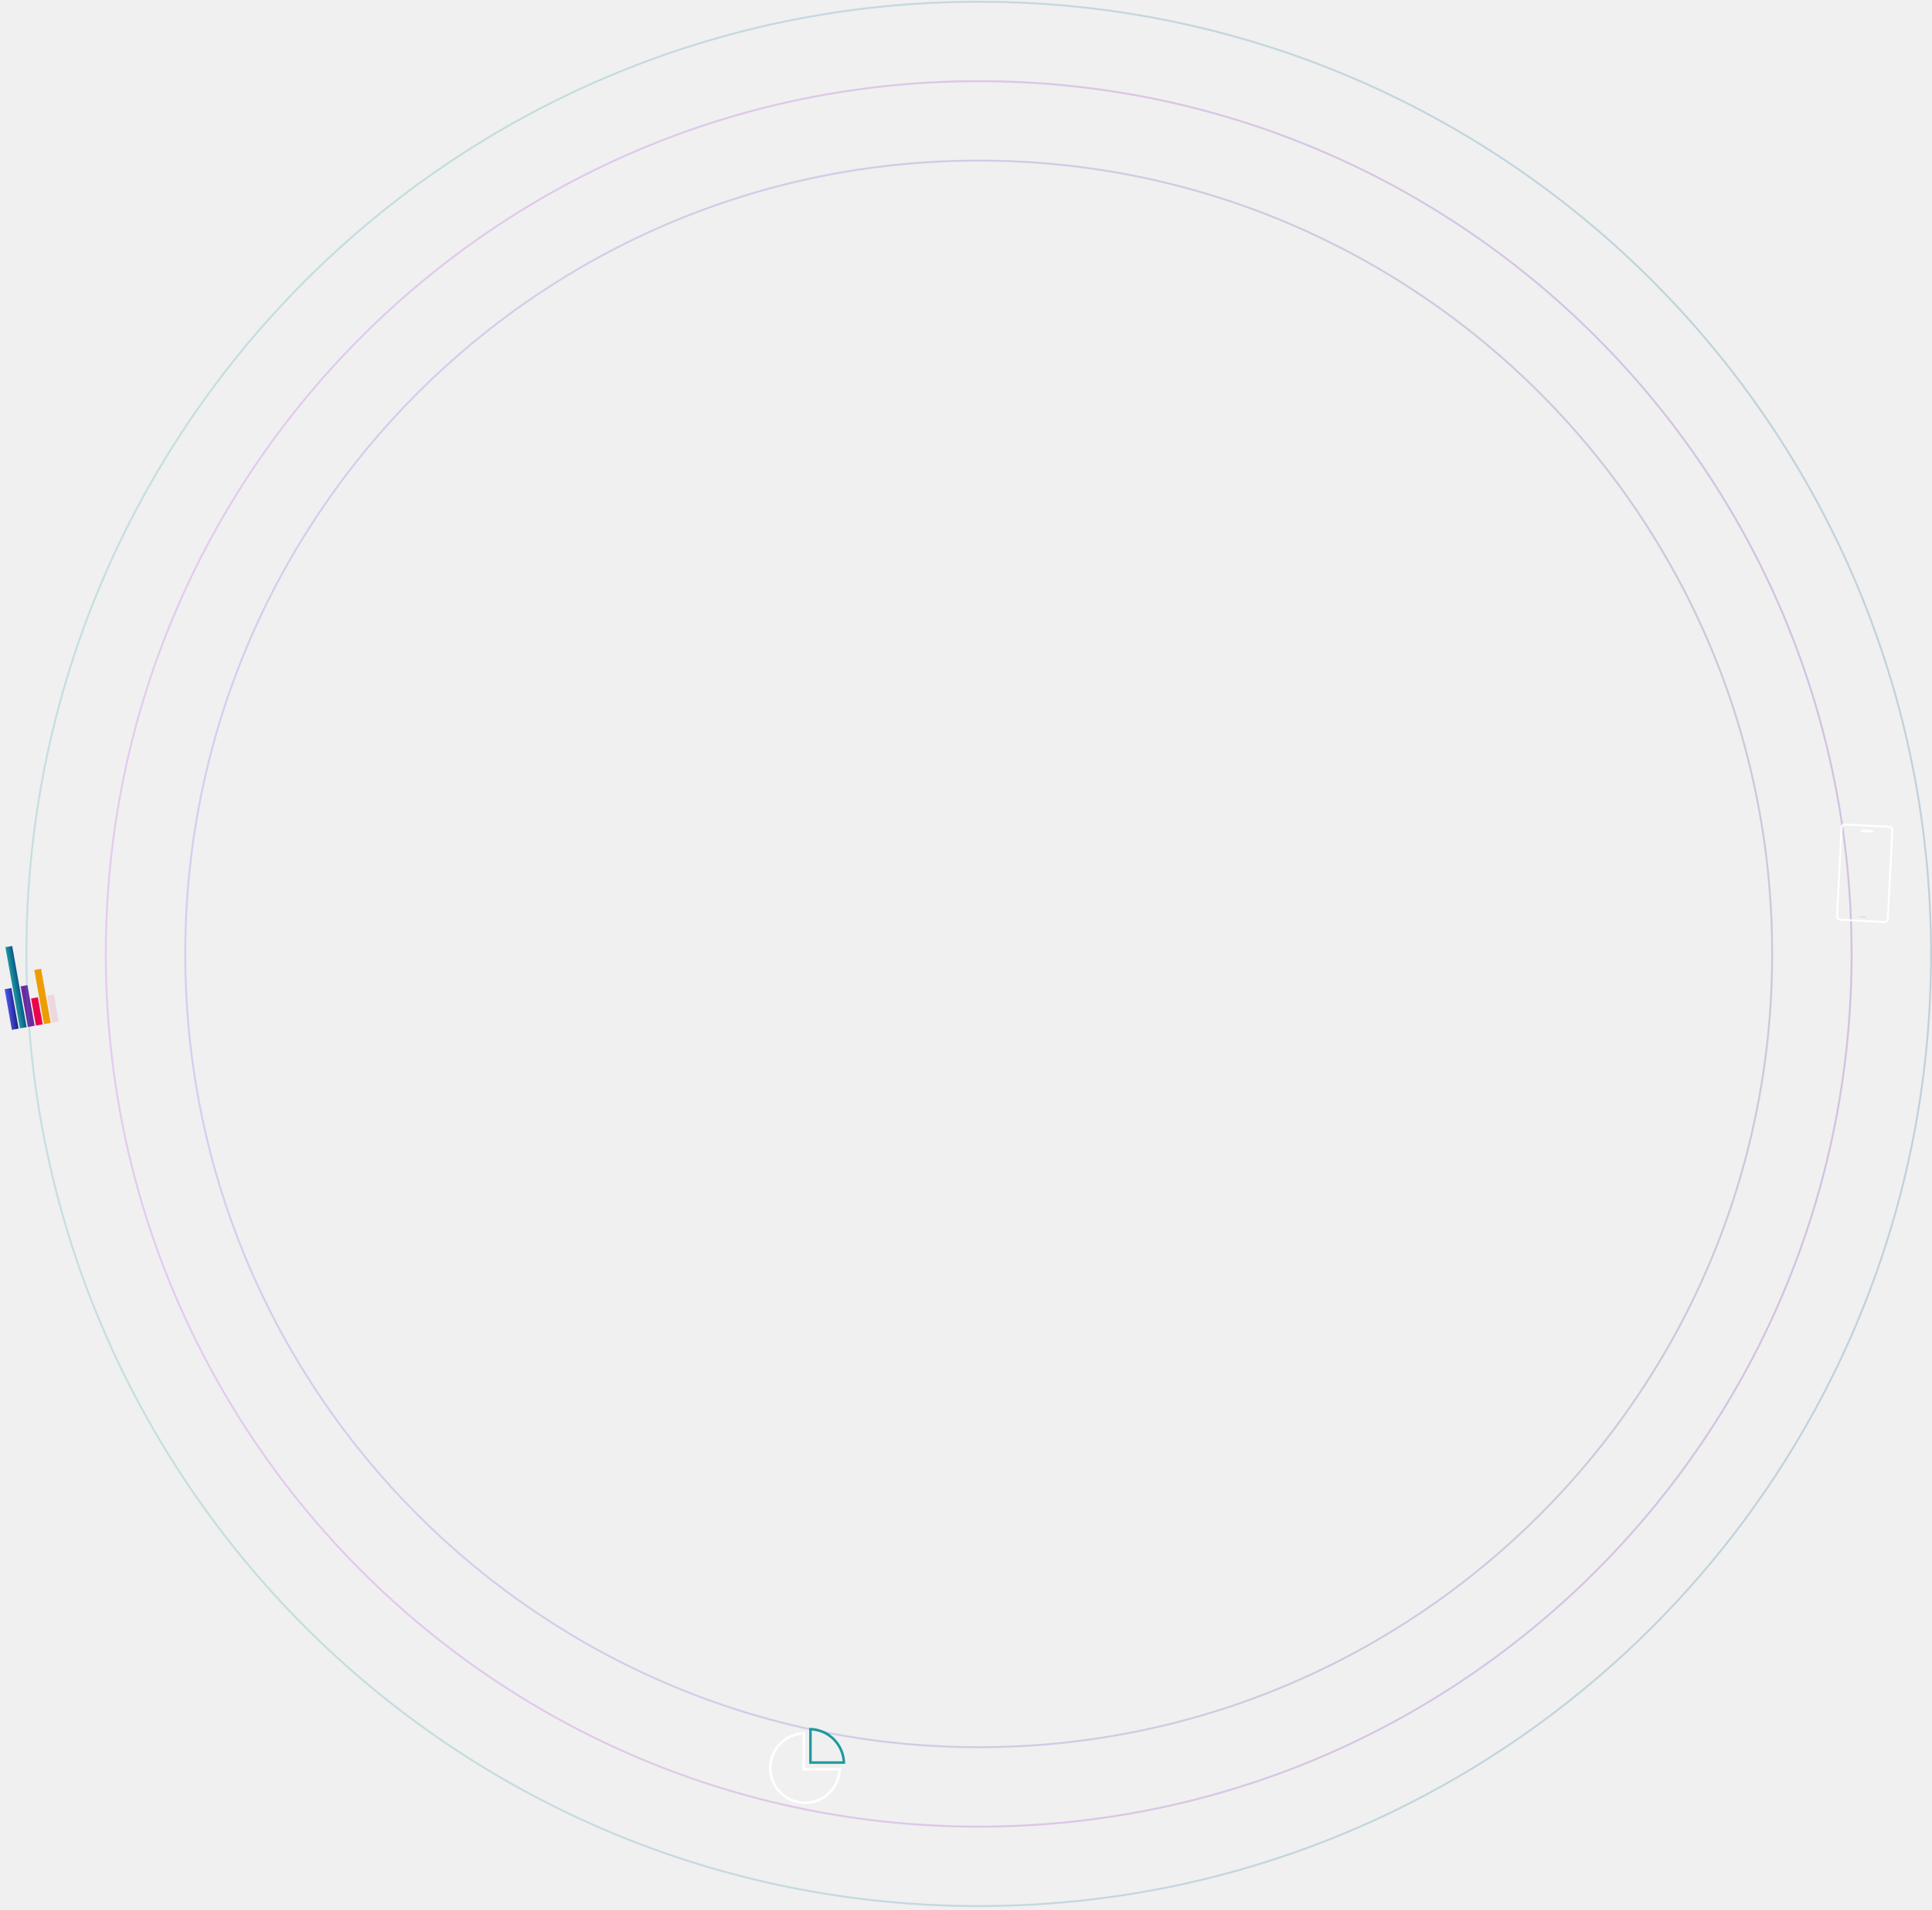
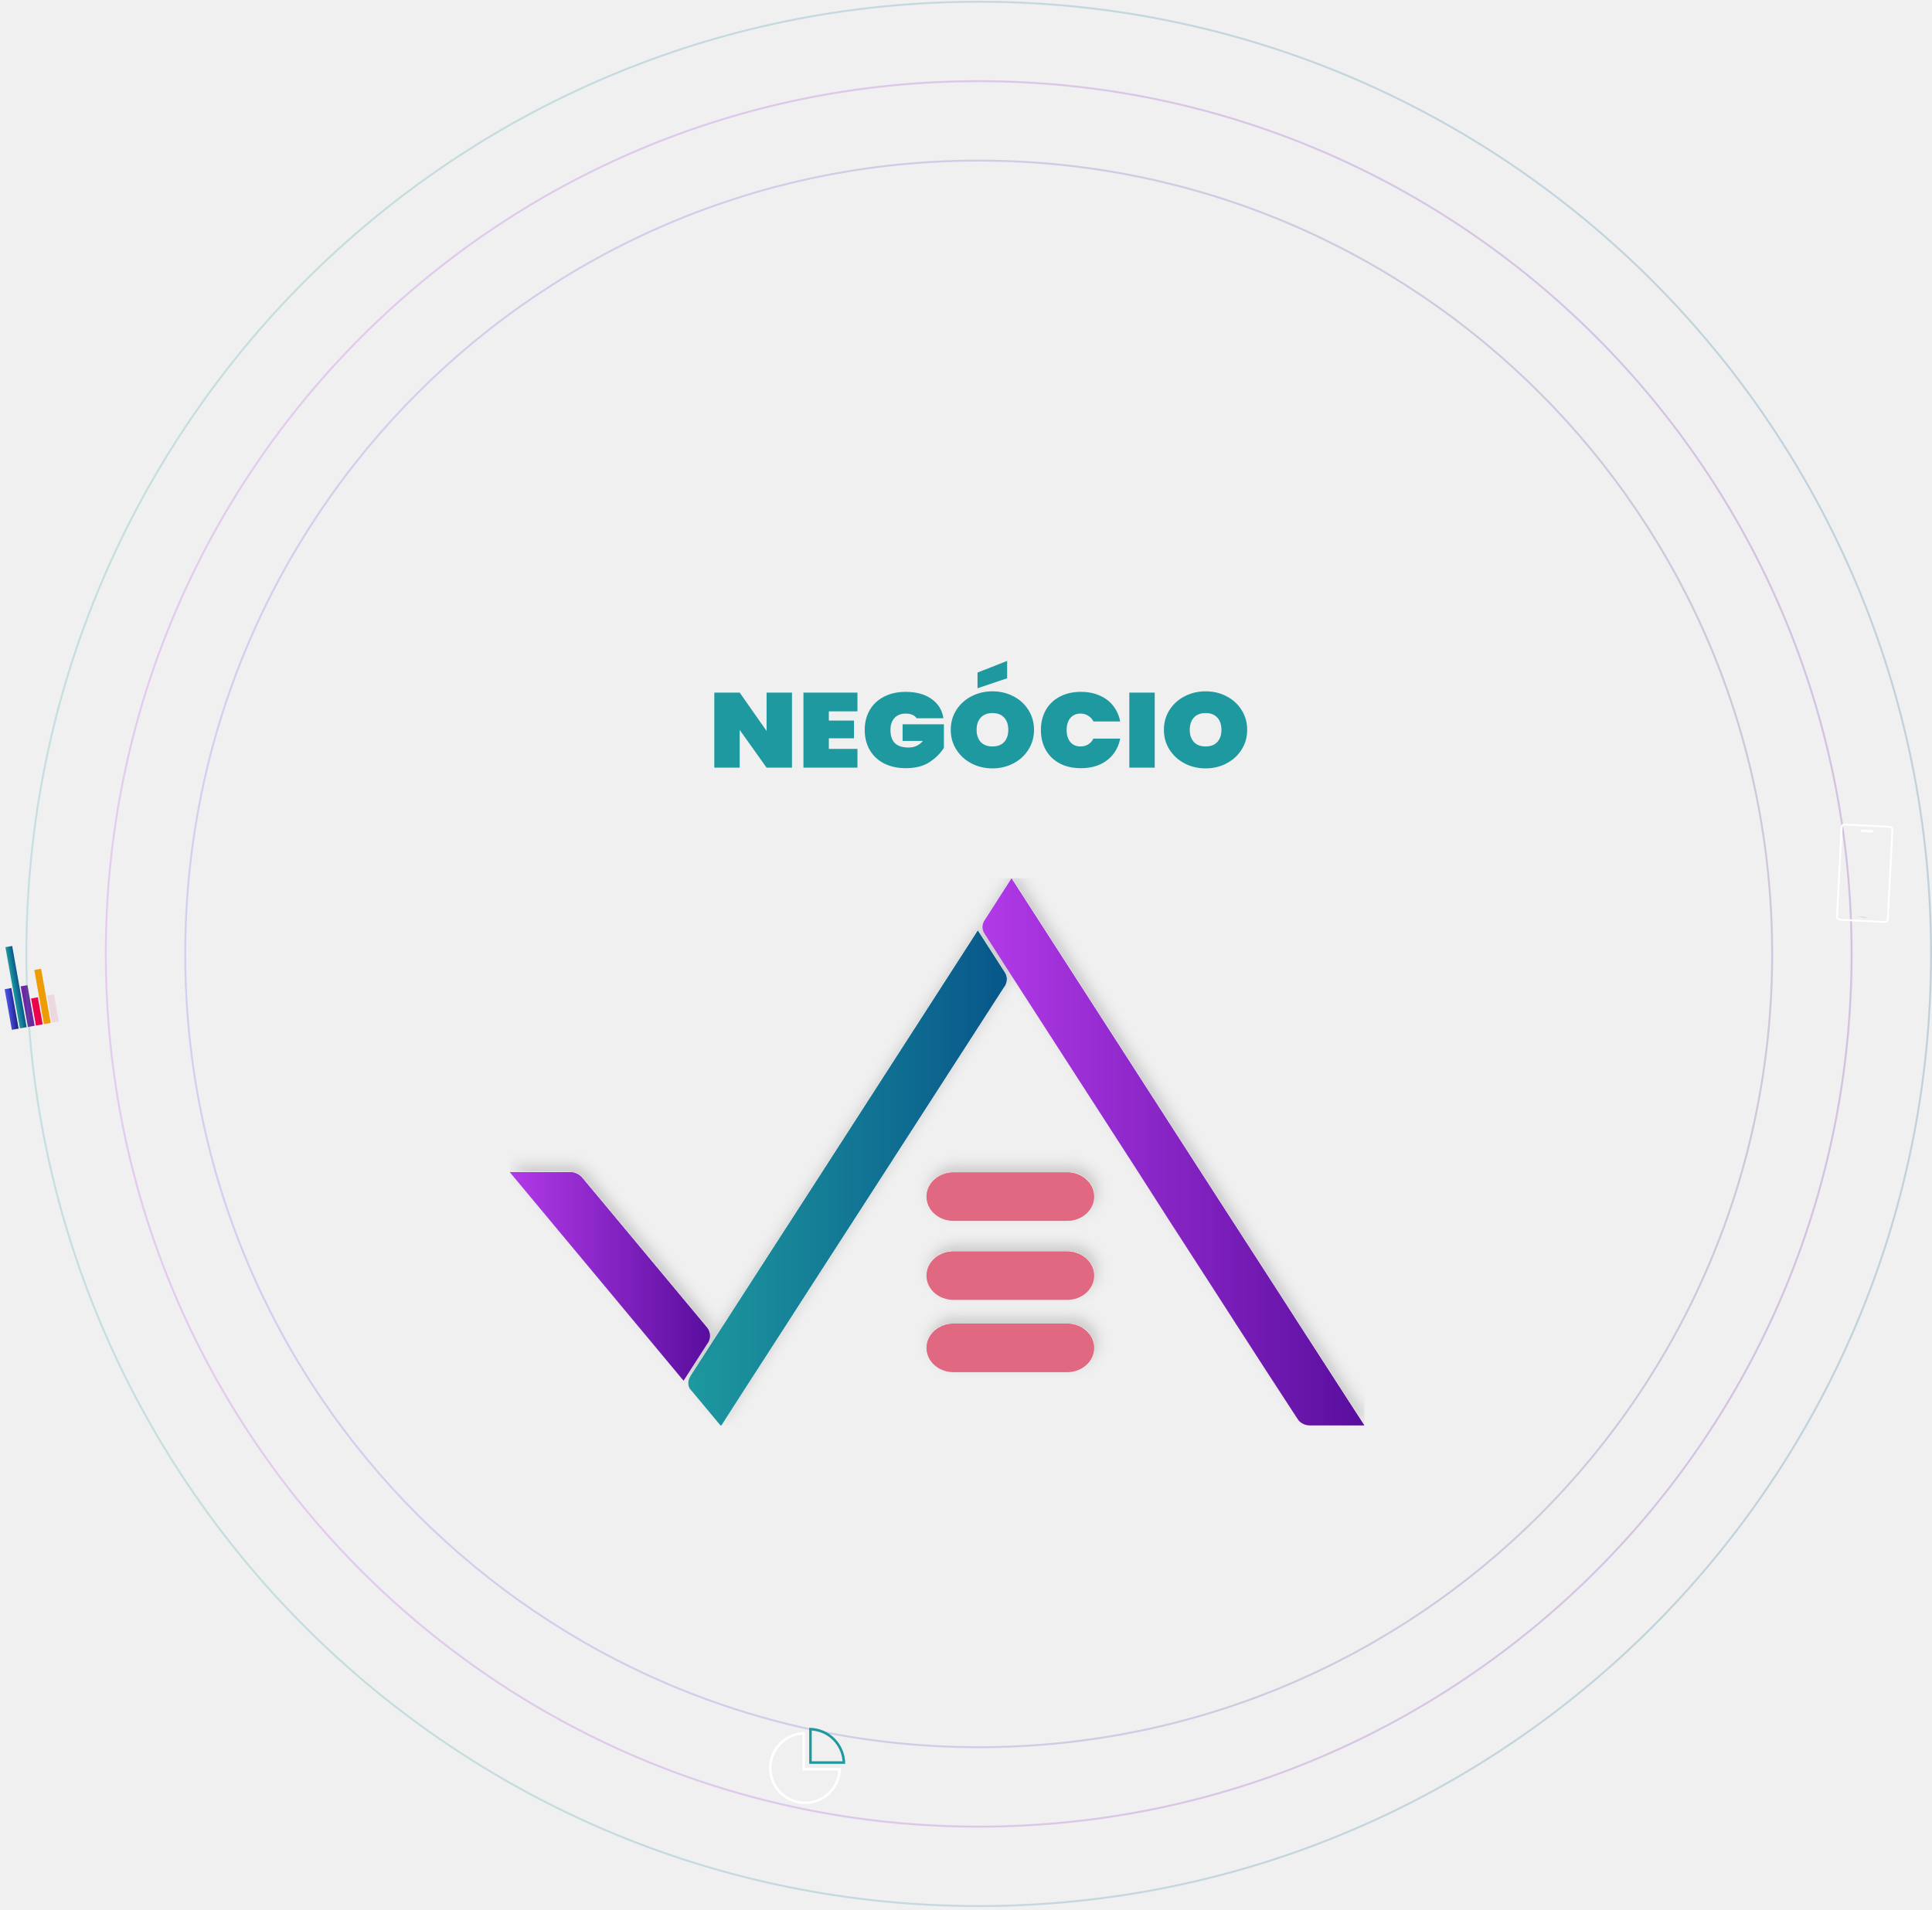
- <svg xmlns="http://www.w3.org/2000/svg" width="608" height="601" viewBox="0 0 608 601" fill="none">
-   <rect x="1.455" y="311.363" width="2.164" height="12.983" transform="rotate(-10.0946 1.45459 311.363)" fill="url(#paint0_linear_0_1)" />
-   <rect x="1.703" y="298.132" width="2.164" height="25.966" transform="rotate(-10.0946 1.70312 298.132)" fill="url(#paint1_linear_0_1)" />
-   <rect x="6.502" y="310.464" width="2.164" height="12.983" transform="rotate(-10.0946 6.50244 310.464)" fill="#6D28A1" />
-   <rect x="9.785" y="314.275" width="2.164" height="8.655" transform="rotate(-10.0946 9.78516 314.275)" fill="#ED0349" />
-   <rect x="10.793" y="305.305" width="2.164" height="17.31" transform="rotate(-10.0946 10.7925 305.305)" fill="#ED9D03" />
-   <rect x="14.834" y="313.377" width="2.164" height="8.655" transform="rotate(-10.0946 14.8335 313.377)" fill="#ECD8DE" />
-   <circle opacity="0.2" cx="308" cy="300.25" r="299.7" stroke="url(#paint2_linear_0_1)" stroke-width="0.6" />
-   <circle opacity="0.2" cx="308" cy="300.25" r="249.7" stroke="url(#paint3_linear_0_1)" stroke-width="0.6" />
-   <circle opacity="0.2" cx="308" cy="300.25" r="274.7" stroke="url(#paint4_linear_0_1)" stroke-width="0.6" />
-   <rect x="579.606" y="259.474" width="16" height="30" rx="1" transform="rotate(2.97003 579.606 259.474)" stroke="white" stroke-width="0.6" />
-   <rect x="584.824" y="288.547" width="2.567" height="0.1" rx="0.05" transform="rotate(2.97003 584.824 288.547)" fill="#065289" stroke="white" stroke-width="0.1" />
-   <rect x="585.721" y="261.293" width="3.6" height="0.4" rx="0.2" transform="rotate(2.97003 585.721 261.293)" fill="white" stroke="white" stroke-width="0.4" />
-   <mask id="path-13-inside-1_0_1" fill="white">
-     <path d="M264.67 556.497C264.67 558.74 264.005 560.931 262.759 562.796C261.513 564.66 259.743 566.113 257.671 566.971C255.6 567.829 253.32 568.054 251.121 567.616C248.922 567.179 246.902 566.099 245.317 564.514C243.731 562.928 242.651 560.908 242.214 558.709C241.776 556.51 242.001 554.231 242.859 552.159C243.717 550.088 245.17 548.317 247.034 547.071C248.899 545.826 251.091 545.161 253.333 545.161V556.497H264.67Z" />
+ <svg xmlns="http://www.w3.org/2000/svg" width="608" height="601" viewBox="0 0 608 601" fill="none" version="1.1" id="svg22" xml:space="preserve">
+   <rect x="-53.142" y="306.798" width="2.164" height="12.983" transform="rotate(-10.0946)" fill="url(#paint0_linear_0_1)" id="rect1" style="fill:url(#paint0_linear_0_1)" />
+   <rect x="-50.578" y="293.815" width="2.164" height="25.966" transform="rotate(-10.0946)" fill="url(#paint1_linear_0_1)" id="rect2" style="fill:url(#paint1_linear_0_1)" />
+   <rect x="-48.014" y="306.798" width="2.164" height="12.983" transform="rotate(-10.0946)" fill="#6d28a1" id="rect3" />
+   <rect x="-45.451" y="311.125" width="2.164" height="8.655" transform="rotate(-10.0946)" fill="#ed0349" id="rect4" />
+   <rect x="-42.887" y="302.47" width="2.164" height="17.31" transform="rotate(-10.0946)" fill="#ed9d03" id="rect5" />
+   <rect x="-40.323" y="311.126" width="2.164" height="8.655" transform="rotate(-10.0946)" fill="#ecd8de" id="rect6" />
+   <circle opacity="0.2" cx="308" cy="300.25" r="299.7" stroke="url(#paint2_linear_0_1)" stroke-width="0.6" id="circle6" style="stroke:url(#paint2_linear_0_1)" />
+   <circle opacity="0.2" cx="308" cy="300.25" r="249.7" stroke="url(#paint3_linear_0_1)" stroke-width="0.6" id="circle7" style="stroke:url(#paint3_linear_0_1)" />
+   <circle opacity="0.2" cx="308" cy="300.25" r="274.7" stroke="url(#paint4_linear_0_1)" stroke-width="0.6" id="circle8" style="stroke:url(#paint4_linear_0_1)" />
+   <rect x="592.272" y="229.094" width="16" height="30" rx="1" transform="rotate(2.97003)" stroke="#ffffff" stroke-width="0.6" id="rect8" />
+   <rect x="598.989" y="257.858" width="2.567" height="0.1" rx="0.05" transform="rotate(2.97003)" fill="#065289" stroke="#ffffff" stroke-width="0.1" id="rect9" />
+   <rect x="598.473" y="230.594" width="3.6" height="0.4" rx="0.2" transform="rotate(2.97003)" fill="#ffffff" stroke="#ffffff" stroke-width="0.4" id="rect10" />
+   <mask id="path-13-inside-1_0_1" fill="#ffffff">
+     <path d="m 264.67,556.497 c 0,2.243 -0.665,4.434 -1.911,6.299 -1.246,1.864 -3.016,3.317 -5.088,4.175 -2.071,0.858 -4.351,1.083 -6.55,0.645 -2.199,-0.437 -4.219,-1.517 -5.804,-3.102 -1.586,-1.586 -2.666,-3.606 -3.103,-5.805 -0.438,-2.199 -0.213,-4.478 0.645,-6.55 0.858,-2.071 2.311,-3.842 4.175,-5.088 1.865,-1.245 4.057,-1.91 6.299,-1.91 v 11.336 z" id="path10" />
  </mask>
-   <path d="M264.67 556.497C264.67 558.74 264.005 560.931 262.759 562.796C261.513 564.66 259.743 566.113 257.671 566.971C255.6 567.829 253.32 568.054 251.121 567.616C248.922 567.179 246.902 566.099 245.317 564.514C243.731 562.928 242.651 560.908 242.214 558.709C241.776 556.51 242.001 554.231 242.859 552.159C243.717 550.088 245.17 548.317 247.034 547.071C248.899 545.826 251.091 545.161 253.333 545.161V556.497H264.67Z" stroke="white" stroke-width="1.6" mask="url(#path-13-inside-1_0_1)" />
-   <mask id="path-14-inside-2_0_1" fill="white">
-     <path d="M265.989 555.179C265.989 553.69 265.696 552.216 265.126 550.84C264.556 549.465 263.721 548.215 262.669 547.162C261.616 546.109 260.366 545.274 258.991 544.705C257.615 544.135 256.141 543.842 254.652 543.842L254.652 555.179H265.989Z" />
+   <path d="m 264.67,556.497 c 0,2.243 -0.665,4.434 -1.911,6.299 -1.246,1.864 -3.016,3.317 -5.088,4.175 -2.071,0.858 -4.351,1.083 -6.55,0.645 -2.199,-0.437 -4.219,-1.517 -5.804,-3.102 -1.586,-1.586 -2.666,-3.606 -3.103,-5.805 -0.438,-2.199 -0.213,-4.478 0.645,-6.55 0.858,-2.071 2.311,-3.842 4.175,-5.088 1.865,-1.245 4.057,-1.91 6.299,-1.91 v 11.336 z" stroke="#ffffff" stroke-width="1.6" mask="url(#path-13-inside-1_0_1)" id="path11" />
+   <mask id="path-14-inside-2_0_1" fill="#ffffff">
+     <path d="m 265.989,555.179 c 0,-1.489 -0.293,-2.963 -0.863,-4.339 -0.57,-1.375 -1.405,-2.625 -2.457,-3.678 -1.053,-1.053 -2.303,-1.888 -3.678,-2.457 -1.376,-0.57 -2.85,-0.863 -4.339,-0.863 v 11.337 z" id="path12" />
  </mask>
-   <path d="M265.989 555.179C265.989 553.69 265.696 552.216 265.126 550.84C264.556 549.465 263.721 548.215 262.669 547.162C261.616 546.109 260.366 545.274 258.991 544.705C257.615 544.135 256.141 543.842 254.652 543.842L254.652 555.179H265.989Z" stroke="#1E999F" stroke-width="1.6" mask="url(#path-14-inside-2_0_1)" />
-   <defs>
-     <linearGradient id="paint0_linear_0_1" x1="1.591" y1="312.805" x2="5.226" y2="313.049" gradientUnits="userSpaceOnUse">
-       <stop stop-color="#4E54EA" />
-       <stop offset="1" stop-color="#0B0F60" />
+   <path d="m 265.989,555.179 c 0,-1.489 -0.293,-2.963 -0.863,-4.339 -0.57,-1.375 -1.405,-2.625 -2.457,-3.678 -1.053,-1.053 -2.303,-1.888 -3.678,-2.457 -1.376,-0.57 -2.85,-0.863 -4.339,-0.863 v 11.337 z" stroke="#1e999f" stroke-width="1.6" mask="url(#path-14-inside-2_0_1)" id="path13" />
+   <defs id="defs22">
+     <linearGradient id="paint0_linear_0_1" x1="1.591" y1="312.805" x2="5.226" y2="313.049" gradientUnits="userSpaceOnUse" gradientTransform="translate(-54.59634,-4.56504)">
+       <stop stop-color="#4E54EA" id="stop13" />
+       <stop offset="1" stop-color="#0B0F60" id="stop14" />
    </linearGradient>
-     <linearGradient id="paint1_linear_0_1" x1="1.703" y1="311.114" x2="4.007" y2="311.114" gradientUnits="userSpaceOnUse">
-       <stop stop-color="#1E999F" />
-       <stop offset="1" stop-color="#065289" />
+     <linearGradient id="paint1_linear_0_1" x1="1.703" y1="311.114" x2="4.007" y2="311.114" gradientUnits="userSpaceOnUse" gradientTransform="translate(-52.28113,-4.316659)">
+       <stop stop-color="#1E999F" id="stop15" />
+       <stop offset="1" stop-color="#065289" id="stop16" />
    </linearGradient>
    <linearGradient id="paint2_linear_0_1" x1="8" y1="300.25" x2="646.751" y2="300.25" gradientUnits="userSpaceOnUse">
-       <stop stop-color="#1E999F" />
-       <stop offset="1" stop-color="#065289" />
+       <stop stop-color="#1E999F" id="stop17" />
+       <stop offset="1" stop-color="#065289" id="stop18" />
    </linearGradient>
    <linearGradient id="paint3_linear_0_1" x1="58" y1="300.25" x2="590.292" y2="300.25" gradientUnits="userSpaceOnUse">
-       <stop stop-color="#4E54EA" />
-       <stop offset="1" stop-color="#531E7B" />
+       <stop stop-color="#4E54EA" id="stop19" />
+       <stop offset="1" stop-color="#531E7B" id="stop20" />
    </linearGradient>
    <linearGradient id="paint4_linear_0_1" x1="33" y1="300.25" x2="618.522" y2="300.25" gradientUnits="userSpaceOnUse">
-       <stop stop-color="#B23AE8" />
-       <stop offset="1" stop-color="#530B99" />
+       <stop stop-color="#B23AE8" id="stop21" />
+       <stop offset="1" stop-color="#530B99" id="stop22" />
    </linearGradient>
+     <clipPath id="clip0_102_1073">
+       <rect width="269" height="172.26" fill="#ffffff" transform="translate(0.892578,0.026001)" id="rect24" x="0" y="0" />
+     </clipPath>
+     <filter id="filter0_d_102_1073" x="54.103" y="10.458" width="108.248" height="163.884" filterUnits="userSpaceOnUse" color-interpolation-filters="sRGB">
+       <feFlood flood-opacity="0" result="BackgroundImageFix" id="feFlood7" />
+       <feColorMatrix in="SourceAlpha" type="matrix" values="0 0 0 0 0 0 0 0 0 0 0 0 0 0 0 0 0 0 127 0" result="hardAlpha" id="feColorMatrix7" />
+       <feOffset dx="1" dy="-2" id="feOffset7" />
+       <feGaussianBlur stdDeviation="2" id="feGaussianBlur7" />
+       <feComposite in2="hardAlpha" operator="out" id="feComposite7" />
+       <feColorMatrix type="matrix" values="0 0 0 0 0 0 0 0 0 0 0 0 0 0 0 0 0 0 0.15 0" id="feColorMatrix8" />
+       <feBlend mode="normal" in2="BackgroundImageFix" result="effect1_dropShadow_102_1073" id="feBlend8" />
+       <feBlend mode="normal" in="SourceGraphic" in2="effect1_dropShadow_102_1073" result="shape" id="feBlend9" />
+     </filter>
+     <linearGradient id="paint0_linear_102_1073" x1="57.103" y1="94.401" x2="163.826" y2="94.401" gradientUnits="userSpaceOnUse">
+       <stop stop-color="#1E999F" id="stop19-6" />
+       <stop offset="1" stop-color="#065289" id="stop20-7" />
+     </linearGradient>
+     <filter id="filter1_d_102_1073" x="146.68" y="-5.974" width="128.212" height="180.26" filterUnits="userSpaceOnUse" color-interpolation-filters="sRGB">
+       <feFlood flood-opacity="0" result="BackgroundImageFix" id="feFlood9" />
+       <feColorMatrix in="SourceAlpha" type="matrix" values="0 0 0 0 0 0 0 0 0 0 0 0 0 0 0 0 0 0 127 0" result="hardAlpha" id="feColorMatrix9" />
+       <feOffset dx="1" dy="-2" id="feOffset9" />
+       <feGaussianBlur stdDeviation="2" id="feGaussianBlur9" />
+       <feComposite in2="hardAlpha" operator="out" id="feComposite9" />
+       <feColorMatrix type="matrix" values="0 0 0 0 0 0 0 0 0 0 0 0 0 0 0 0 0 0 0.15 0" id="feColorMatrix10" />
+       <feBlend mode="normal" in2="BackgroundImageFix" result="effect1_dropShadow_102_1073" id="feBlend10" />
+       <feBlend mode="normal" in="SourceGraphic" in2="effect1_dropShadow_102_1073" result="shape" id="feBlend11" />
+     </filter>
+     <linearGradient id="paint1_linear_102_1073" x1="149.68" y1="86.156" x2="277.656" y2="86.156" gradientUnits="userSpaceOnUse">
+       <stop stop-color="#B23AE8" id="stop21-5" />
+       <stop offset="1" stop-color="#530B99" id="stop22-0" />
+     </linearGradient>
+     <filter id="filter2_d_102_1073" x="129.054" y="134.203" width="60.789" height="23.315" filterUnits="userSpaceOnUse" color-interpolation-filters="sRGB">
+       <feFlood flood-opacity="0" result="BackgroundImageFix" id="feFlood11" />
+       <feColorMatrix in="SourceAlpha" type="matrix" values="0 0 0 0 0 0 0 0 0 0 0 0 0 0 0 0 0 0 127 0" result="hardAlpha" id="feColorMatrix11" />
+       <feOffset dx="1" dy="-2" id="feOffset11" />
+       <feGaussianBlur stdDeviation="2" id="feGaussianBlur11" />
+       <feComposite in2="hardAlpha" operator="out" id="feComposite11" />
+       <feColorMatrix type="matrix" values="0 0 0 0 0 0 0 0 0 0 0 0 0 0 0 0 0 0 0.15 0" id="feColorMatrix12" />
+       <feBlend mode="normal" in2="BackgroundImageFix" result="effect1_dropShadow_102_1073" id="feBlend12" />
+       <feBlend mode="normal" in="SourceGraphic" in2="effect1_dropShadow_102_1073" result="shape" id="feBlend13" />
+     </filter>
+     <filter id="filter3_d_102_1073" x="-2.107" y="86.528" width="71.062" height="73.674" filterUnits="userSpaceOnUse" color-interpolation-filters="sRGB">
+       <feFlood flood-opacity="0" result="BackgroundImageFix" id="feFlood13" />
+       <feColorMatrix in="SourceAlpha" type="matrix" values="0 0 0 0 0 0 0 0 0 0 0 0 0 0 0 0 0 0 127 0" result="hardAlpha" id="feColorMatrix13" />
+       <feOffset dx="1" dy="-2" id="feOffset13" />
+       <feGaussianBlur stdDeviation="2" id="feGaussianBlur13" />
+       <feComposite in2="hardAlpha" operator="out" id="feComposite13" />
+       <feColorMatrix type="matrix" values="0 0 0 0 0 0 0 0 0 0 0 0 0 0 0 0 0 0 0.15 0" id="feColorMatrix14" />
+       <feBlend mode="normal" in2="BackgroundImageFix" result="effect1_dropShadow_102_1073" id="feBlend14" />
+       <feBlend mode="normal" in="SourceGraphic" in2="effect1_dropShadow_102_1073" result="shape" id="feBlend15" />
+     </filter>
+     <linearGradient id="paint2_linear_102_1073" x1="0.893" y1="125.364" x2="68.028" y2="125.364" gradientUnits="userSpaceOnUse">
+       <stop stop-color="#B23AE8" id="stop23" />
+       <stop offset="1" stop-color="#530B99" id="stop24" />
+     </linearGradient>
+     <filter id="filter4_d_102_1073" x="129.054" y="86.583" width="60.789" height="23.315" filterUnits="userSpaceOnUse" color-interpolation-filters="sRGB">
+       <feFlood flood-opacity="0" result="BackgroundImageFix" id="feFlood15" />
+       <feColorMatrix in="SourceAlpha" type="matrix" values="0 0 0 0 0 0 0 0 0 0 0 0 0 0 0 0 0 0 127 0" result="hardAlpha" id="feColorMatrix15" />
+       <feOffset dx="1" dy="-2" id="feOffset15" />
+       <feGaussianBlur stdDeviation="2" id="feGaussianBlur15" />
+       <feComposite in2="hardAlpha" operator="out" id="feComposite15" />
+       <feColorMatrix type="matrix" values="0 0 0 0 0 0 0 0 0 0 0 0 0 0 0 0 0 0 0.15 0" id="feColorMatrix16" />
+       <feBlend mode="normal" in2="BackgroundImageFix" result="effect1_dropShadow_102_1073" id="feBlend16" />
+       <feBlend mode="normal" in="SourceGraphic" in2="effect1_dropShadow_102_1073" result="shape" id="feBlend17" />
+     </filter>
+     <filter id="filter5_d_102_1073" x="129.054" y="111.456" width="60.789" height="23.315" filterUnits="userSpaceOnUse" color-interpolation-filters="sRGB">
+       <feFlood flood-opacity="0" result="BackgroundImageFix" id="feFlood17" />
+       <feColorMatrix in="SourceAlpha" type="matrix" values="0 0 0 0 0 0 0 0 0 0 0 0 0 0 0 0 0 0 127 0" result="hardAlpha" id="feColorMatrix17" />
+       <feOffset dx="1" dy="-2" id="feOffset17" />
+       <feGaussianBlur stdDeviation="2" id="feGaussianBlur17" />
+       <feComposite in2="hardAlpha" operator="out" id="feComposite17" />
+       <feColorMatrix type="matrix" values="0 0 0 0 0 0 0 0 0 0 0 0 0 0 0 0 0 0 0.15 0" id="feColorMatrix18" />
+       <feBlend mode="normal" in2="BackgroundImageFix" result="effect1_dropShadow_102_1073" id="feBlend18" />
+       <feBlend mode="normal" in="SourceGraphic" in2="effect1_dropShadow_102_1073" result="shape" id="feBlend19" />
+     </filter>
  </defs>
+   <g clip-path="url(#clip0_102_1073)" id="g8" transform="translate(159.5042,276.3948)">
+     <g filter="url(#filter0_d_102_1073)" id="g2">
+       <path d="m 156.952,33.561 c 0,0.056 -0.063,0.112 -0.063,0.168 l -0.499,0.727 -37.439,58.072 -9.922,15.371 -6.177,9.557 -9.921,15.371 -4.742,7.378 -9.921,15.37 -1.56,2.403 -9.235,14.365 h -0.187 l -8.798,-10.564 -0.874,-1.006 c -0.624,-1.006 -0.686,-2.292 -0.125,-3.465 0.062,-0.112 0.125,-0.224 0.125,-0.28 0.062,-0.112 0.125,-0.223 0.187,-0.335 l 7.737,-12.017 2.87,-4.416 4.742,-7.377 9.921,-15.371 6.177,-9.557 9.921,-15.371 49.046,-76.126 8.486,13.191 c 0.749,1.118 0.874,2.571 0.25,3.912 z" fill="url(#paint0_linear_102_1073)" id="path1" style="fill:url(#paint0_linear_102_1073)" />
+     </g>
+     <g filter="url(#filter1_d_102_1073)" id="g3">
+       <path d="m 269.893,172.286 h -17.16 c -0.624,0 -1.186,-0.111 -1.747,-0.335 -0.749,-0.28 -1.373,-0.727 -1.81,-1.23 l -0.749,-1.118 -9.172,-14.084 -9.922,-15.371 -4.742,-7.378 -9.921,-15.37 -6.178,-9.558 -9.796,-15.314 -39.873,-61.817 -8.361,-13.023 -0.375,-0.615 c -0.499,-0.95 -0.561,-2.124 -0.062,-3.242 0.062,-0.112 0.062,-0.168 0.125,-0.279 0.062,-0.112 0.124,-0.168 0.187,-0.28 l 8.486,-13.246 9.859,15.314 49.732,77.187 9.921,15.37 6.178,9.558 9.921,15.37 4.742,7.378 9.922,15.37 z" fill="url(#paint1_linear_102_1073)" id="path2" style="fill:url(#paint1_linear_102_1073)" />
+     </g>
+     <g filter="url(#filter2_d_102_1073)" id="g4">
+       <path d="m 184.843,147.861 c 0,4.248 -3.807,7.657 -8.549,7.657 h -35.692 c -4.742,0 -8.548,-3.409 -8.548,-7.657 0,-4.248 3.806,-7.658 8.548,-7.658 h 35.63 c 4.742,-0.055 8.611,3.41 8.611,7.658 z" fill="#e06881" id="path3" />
+     </g>
+     <g filter="url(#filter3_d_102_1073)" id="g5">
+       <path d="m 63.54,145.849 c -0.125,0.224 -0.187,0.447 -0.374,0.615 L 55.616,158.201 0.893,92.528 H 19.986 c 0.624,0 1.186,0.112 1.747,0.335 0.686,0.279 1.248,0.671 1.747,1.118 l 0.062,0.056 0.312,0.391 39.124,46.95 c 0.998,1.229 1.31,2.906 0.562,4.471 z" fill="url(#paint2_linear_102_1073)" id="path4" style="fill:url(#paint2_linear_102_1073)" />
+     </g>
+     <g filter="url(#filter4_d_102_1073)" id="g6">
+       <path d="m 184.843,100.241 c 0,4.248 -3.807,7.657 -8.549,7.657 h -35.692 c -4.742,0 -8.548,-3.409 -8.548,-7.657 0,-4.248 3.806,-7.657 8.548,-7.657 h 35.63 c 4.742,-0.056 8.611,3.409 8.611,7.657 z" fill="#e06881" id="path5" />
+     </g>
+     <g filter="url(#filter5_d_102_1073)" id="g7">
+       <path d="m 184.843,125.113 c 0,4.248 -3.807,7.657 -8.549,7.657 h -35.692 c -4.742,0 -8.548,-3.409 -8.548,-7.657 0,-4.248 3.806,-7.657 8.548,-7.657 h 35.63 c 4.742,0 8.611,3.409 8.611,7.657 z" fill="#e06881" id="path6" />
+     </g>
+   </g>
+   <g id="g24" style="display:inline" transform="matrix(1,0,0,0.9269063,0.8002663,-77.26837)">
+     <g style="fill:none" id="g23" transform="translate(99.08687,256.016)">
+       <path d="m 11.495,34.278 c -3.048,0 -5.568,-0.708 -7.56,-2.124 -1.968,-1.44 -3.036,-3.54 -3.204,-6.3 H 9.227 c 0.12,1.464 0.768,2.196 1.944,2.196 0.432,0 0.792,-0.096 1.08,-0.288 0.312,-0.216 0.468,-0.54 0.468,-0.972 0,-0.6 -0.324,-1.08 -0.972,-1.44 -0.648,-0.384 -1.656,-0.816 -3.024,-1.296 -1.632,-0.576 -2.988,-1.14 -4.068,-1.692 -1.056,-0.552 -1.968,-1.356 -2.736,-2.412 -0.768,-1.056 -1.14,-2.412 -1.116,-4.068 0,-1.656 0.42,-3.06 1.26,-4.212 0.864,-1.176 2.028,-2.064 3.492,-2.664 1.488,-0.6 3.156,-0.9 5.004,-0.9 3.12,0 5.592,0.72 7.416,2.16 1.848,1.44 2.82,3.468 2.916,6.084 h -8.604 c -0.024,-0.72 -0.204,-1.236 -0.54,-1.548 -0.336,-0.312 -0.744,-0.468 -1.224,-0.468 -0.336,0 -0.612,0.12 -0.828,0.36 -0.216,0.216 -0.324,0.528 -0.324,0.936 0,0.576 0.312,1.056 0.936,1.44 0.648,0.36 1.668,0.804 3.06,1.332 1.608,0.6 2.928,1.176 3.96,1.728 1.056,0.552 1.968,1.32 2.736,2.304 0.768,0.984 1.152,2.22 1.152,3.708 0,1.56 -0.384,2.964 -1.152,4.212 -0.768,1.224 -1.884,2.184 -3.348,2.88 -1.464,0.696 -3.204,1.044 -5.22,1.044 z m 24.948,0 c -2.4,0 -4.608,-0.564 -6.624,-1.692 -1.992,-1.128 -3.576,-2.688 -4.752,-4.68 -1.176,-1.992 -1.764,-4.236 -1.764,-6.732 0,-2.496 0.588,-4.74 1.764,-6.732 1.176,-1.992 2.76,-3.54 4.752,-4.644 2.016,-1.128 4.224,-1.692 6.624,-1.692 2.4,0 4.596,0.564 6.588,1.692 1.992,1.104 3.564,2.652 4.716,4.644 1.176,1.992 1.764,4.236 1.764,6.732 0,2.496 -0.588,4.74 -1.764,6.732 -1.152,1.992 -2.736,3.552 -4.752,4.68 -1.992,1.128 -4.176,1.692 -6.552,1.692 z m 0,-7.452 c 1.584,0 2.808,-0.504 3.672,-1.512 0.864,-1.032 1.296,-2.412 1.296,-4.14 0,-1.752 -0.432,-3.132 -1.296,-4.14 -0.864,-1.032 -2.088,-1.548 -3.672,-1.548 -1.608,0 -2.844,0.516 -3.708,1.548 -0.864,1.008 -1.296,2.388 -1.296,4.14 0,1.728 0.432,3.108 1.296,4.14 0.864,1.008 2.1,1.512 3.708,1.512 z m 23.943,1.152 h 7.704 v 6.048 H 52.394 V 8.538 h 7.992 z M 78.417,8.538 v 14.364 c 0,1.176 0.252,2.112 0.756,2.808 0.528,0.672 1.368,1.008 2.52,1.008 1.152,0 2.004,-0.336 2.556,-1.008 0.552,-0.696 0.828,-1.632 0.828,-2.808 V 8.538 h 7.956 v 14.364 c 0,2.424 -0.504,4.5 -1.512,6.228 -1.008,1.704 -2.388,2.988 -4.14,3.852 -1.752,0.864 -3.708,1.296 -5.868,1.296 -2.16,0 -4.08,-0.432 -5.76,-1.296 -1.656,-0.864 -2.952,-2.148 -3.888,-3.852 -0.936,-1.704 -1.404,-3.78 -1.404,-6.228 V 8.538 Z m 29.799,18.288 c 0.912,0 1.716,-0.228 2.412,-0.684 0.72,-0.48 1.272,-1.14 1.656,-1.98 h 8.424 c -0.456,2.664 -1.56,4.872 -3.312,6.624 -1.752,1.752 -3.972,2.832 -6.66,3.24 h 0.18 v 1.224 c 0.672,0 1.368,0.132 2.088,0.396 0.72,0.288 1.332,0.756 1.836,1.404 0.504,0.672 0.756,1.536 0.756,2.592 0,1.56 -0.54,2.676 -1.62,3.348 -1.08,0.696 -2.34,1.044 -3.78,1.044 h -6.228 v -4.068 h 5.4 c 0.288,0 0.516,-0.06 0.684,-0.18 0.168,-0.096 0.252,-0.228 0.252,-0.396 0,-0.36 -0.312,-0.54 -0.936,-0.54 h -3.06 v -4.788 c -2.16,-0.288 -4.044,-1.008 -5.652,-2.16 -1.584,-1.152 -2.796,-2.64 -3.636,-4.464 -0.84,-1.824 -1.26,-3.888 -1.26,-6.192 0,-2.52 0.504,-4.764 1.512,-6.732 1.032,-1.968 2.496,-3.492 4.392,-4.572 1.896,-1.104 4.128,-1.656 6.696,-1.656 2.208,0 4.176,0.42 5.904,1.26 1.752,0.816 3.168,1.98 4.248,3.492 1.104,1.512 1.836,3.276 2.196,5.292 h -8.424 c -0.384,-0.84 -0.936,-1.488 -1.656,-1.944 -0.696,-0.48 -1.5,-0.72 -2.412,-0.72 -1.344,0 -2.412,0.504 -3.204,1.512 -0.768,1.008 -1.152,2.364 -1.152,4.068 0,1.704 0.384,3.06 1.152,4.068 0.792,1.008 1.86,1.512 3.204,1.512 z m 27.789,7.452 c -2.4,0 -4.608,-0.564 -6.624,-1.692 -1.992,-1.128 -3.576,-2.688 -4.752,-4.68 -1.176,-1.992 -1.764,-4.236 -1.764,-6.732 0,-2.496 0.588,-4.74 1.764,-6.732 1.176,-1.992 2.76,-3.54 4.752,-4.644 2.016,-1.128 4.224,-1.692 6.624,-1.692 2.4,0 4.596,0.564 6.588,1.692 1.992,1.104 3.564,2.652 4.716,4.644 1.176,1.992 1.764,4.236 1.764,6.732 0,2.496 -0.588,4.74 -1.764,6.732 -1.152,1.992 -2.736,3.552 -4.752,4.68 -1.992,1.128 -4.176,1.692 -6.552,1.692 z m 0,-7.452 c 1.584,0 2.808,-0.504 3.672,-1.512 0.864,-1.032 1.296,-2.412 1.296,-4.14 0,-1.752 -0.432,-3.132 -1.296,-4.14 -0.864,-1.032 -2.088,-1.548 -3.672,-1.548 -1.608,0 -2.844,0.516 -3.708,1.548 -0.864,1.008 -1.296,2.388 -1.296,4.14 0,1.728 0.432,3.108 1.296,4.14 0.864,1.008 2.1,1.512 3.708,1.512 z M 127.581,7.062 c 0.384,-2.232 1.056,-3.84 2.016,-4.824 0.984,-1.008 2.244,-1.512 3.78,-1.512 0.576,0 1.116,0.084 1.62,0.252 0.504,0.168 1.044,0.408 1.62,0.72 0.456,0.24 0.816,0.42 1.08,0.54 0.288,0.096 0.576,0.144 0.864,0.144 0.888,0 1.416,-0.564 1.584,-1.692 h 3.924 C 143.685,2.922 143.001,4.53 142.017,5.514 c -0.96,0.984 -2.208,1.476 -3.744,1.476 -0.576,0 -1.116,-0.084 -1.62,-0.252 -0.504,-0.168 -1.044,-0.408 -1.62,-0.72 -0.336,-0.168 -0.672,-0.312 -1.008,-0.432 -0.336,-0.144 -0.648,-0.216 -0.936,-0.216 -0.864,0 -1.404,0.564 -1.62,1.692 z m 32.367,7.848 v 3.132 h 7.92 v 6.012 h -7.92 v 3.6 h 9 v 6.372 H 151.956 V 8.538 h 16.992 v 6.372 z m 21.984,19.368 c -3.048,0 -5.568,-0.708 -7.56,-2.124 -1.968,-1.44 -3.036,-3.54 -3.204,-6.3 h 8.496 c 0.12,1.464 0.768,2.196 1.944,2.196 0.432,0 0.792,-0.096 1.08,-0.288 0.312,-0.216 0.468,-0.54 0.468,-0.972 0,-0.6 -0.324,-1.08 -0.972,-1.44 -0.648,-0.384 -1.656,-0.816 -3.024,-1.296 -1.632,-0.576 -2.988,-1.14 -4.068,-1.692 -1.056,-0.552 -1.968,-1.356 -2.736,-2.412 -0.768,-1.056 -1.14,-2.412 -1.116,-4.068 0,-1.656 0.42,-3.06 1.26,-4.212 0.864,-1.176 2.028,-2.064 3.492,-2.664 1.488,-0.6 3.156,-0.9 5.004,-0.9 3.12,0 5.592,0.72 7.416,2.16 1.848,1.44 2.82,3.468 2.916,6.084 h -8.604 c -0.024,-0.72 -0.204,-1.236 -0.54,-1.548 -0.336,-0.312 -0.744,-0.468 -1.224,-0.468 -0.336,0 -0.612,0.12 -0.828,0.36 -0.216,0.216 -0.324,0.528 -0.324,0.936 0,0.576 0.312,1.056 0.936,1.44 0.648,0.36 1.668,0.804 3.06,1.332 1.608,0.6 2.928,1.176 3.96,1.728 1.056,0.552 1.968,1.32 2.736,2.304 0.768,0.984 1.152,2.22 1.152,3.708 0,1.56 -0.384,2.964 -1.152,4.212 -0.768,1.224 -1.884,2.184 -3.348,2.88 -1.464,0.696 -3.204,1.044 -5.22,1.044 z m 39.489,-16.992 c 0,1.608 -0.372,3.072 -1.116,4.392 -0.744,1.296 -1.848,2.328 -3.312,3.096 -1.44,0.768 -3.192,1.152 -5.256,1.152 h -3.168 v 8.1 h -7.992 V 8.538 h 11.16 c 3.12,0 5.508,0.792 7.164,2.376 1.68,1.584 2.52,3.708 2.52,6.372 z m -10.584,2.34 c 1.656,0 2.484,-0.78 2.484,-2.34 0,-1.56 -0.828,-2.34 -2.484,-2.34 h -2.268 v 4.68 z M 240.3,30.174 h -8.496 l -1.26,3.852 h -8.388 L 231.48,8.538 h 9.216 l 9.288,25.488 h -8.424 z m -1.944,-6.012 -2.304,-7.092 -2.304,7.092 z m 26.26,9.864 -4.788,-9.144 h -0.036 v 9.144 H 251.8 V 8.538 h 11.88 c 2.064,0 3.828,0.372 5.292,1.116 1.464,0.72 2.556,1.716 3.276,2.988 0.744,1.248 1.116,2.664 1.116,4.248 0,1.704 -0.48,3.216 -1.44,4.536 -0.936,1.32 -2.292,2.268 -4.068,2.844 l 5.544,9.756 z m -4.824,-14.472 h 3.168 c 0.768,0 1.344,-0.168 1.728,-0.504 0.384,-0.36 0.576,-0.912 0.576,-1.656 0,-0.672 -0.204,-1.2 -0.612,-1.584 -0.384,-0.384 -0.948,-0.576 -1.692,-0.576 h -3.168 z m 32.469,10.62 h -8.496 l -1.26,3.852 h -8.388 l 9.324,-25.488 h 9.216 l 9.288,25.488 h -8.424 z m -1.944,-6.012 -2.304,-7.092 -2.304,7.092 z m 31.981,10.116 c -2.4,0 -4.608,-0.564 -6.624,-1.692 -1.992,-1.128 -3.576,-2.688 -4.752,-4.68 -1.176,-1.992 -1.764,-4.236 -1.764,-6.732 0,-2.496 0.588,-4.74 1.764,-6.732 1.176,-1.992 2.76,-3.54 4.752,-4.644 2.016,-1.128 4.224,-1.692 6.624,-1.692 2.4,0 4.596,0.564 6.588,1.692 1.992,1.104 3.564,2.652 4.716,4.644 1.176,1.992 1.764,4.236 1.764,6.732 0,2.496 -0.588,4.74 -1.764,6.732 -1.152,1.992 -2.736,3.552 -4.752,4.68 -1.992,1.128 -4.176,1.692 -6.552,1.692 z m 0,-7.452 c 1.584,0 2.808,-0.504 3.672,-1.512 0.864,-1.032 1.296,-2.412 1.296,-4.14 0,-1.752 -0.432,-3.132 -1.296,-4.14 -0.864,-1.032 -2.088,-1.548 -3.672,-1.548 -1.608,0 -2.844,0.516 -3.708,1.548 -0.864,1.008 -1.296,2.388 -1.296,4.14 0,1.728 0.432,3.108 1.296,4.14 0.864,1.008 2.1,1.512 3.708,1.512 z m 32.04,7.452 c -3.048,0 -5.568,-0.708 -7.56,-2.124 -1.968,-1.44 -3.036,-3.54 -3.204,-6.3 h 8.496 c 0.12,1.464 0.768,2.196 1.944,2.196 0.432,0 0.792,-0.096 1.08,-0.288 0.312,-0.216 0.468,-0.54 0.468,-0.972 0,-0.6 -0.324,-1.08 -0.972,-1.44 -0.648,-0.384 -1.656,-0.816 -3.024,-1.296 -1.632,-0.576 -2.988,-1.14 -4.068,-1.692 -1.056,-0.552 -1.968,-1.356 -2.736,-2.412 -0.768,-1.056 -1.14,-2.412 -1.116,-4.068 0,-1.656 0.42,-3.06 1.26,-4.212 0.864,-1.176 2.028,-2.064 3.492,-2.664 1.488,-0.6 3.156,-0.9 5.004,-0.9 3.12,0 5.592,0.72 7.416,2.16 1.848,1.44 2.82,3.468 2.916,6.084 h -8.604 c -0.024,-0.72 -0.204,-1.236 -0.54,-1.548 -0.336,-0.312 -0.744,-0.468 -1.224,-0.468 -0.336,0 -0.612,0.12 -0.828,0.36 -0.216,0.216 -0.324,0.528 -0.324,0.936 0,0.576 0.312,1.056 0.936,1.44 0.648,0.36 1.668,0.804 3.06,1.332 1.608,0.6 2.928,1.176 3.96,1.728 1.056,0.552 1.968,1.32 2.736,2.304 0.768,0.984 1.152,2.22 1.152,3.708 0,1.56 -0.384,2.964 -1.152,4.212 -0.768,1.224 -1.884,2.184 -3.348,2.88 -1.464,0.696 -3.204,1.044 -5.22,1.044 z m 20.52,-19.368 v 3.132 h 7.92 v 6.012 h -7.92 v 3.6 h 9 v 6.372 H 366.866 V 8.538 h 16.992 v 6.372 z m 19.824,-6.372 v 14.364 c 0,1.176 0.252,2.112 0.756,2.808 0.528,0.672 1.368,1.008 2.52,1.008 1.152,0 2.004,-0.336 2.556,-1.008 0.552,-0.696 0.828,-1.632 0.828,-2.808 V 8.538 h 7.956 v 14.364 c 0,2.424 -0.504,4.5 -1.512,6.228 -1.008,1.704 -2.388,2.988 -4.14,3.852 -1.752,0.864 -3.708,1.296 -5.868,1.296 -2.16,0 -4.08,-0.432 -5.76,-1.296 -1.656,-0.864 -2.952,-2.148 -3.888,-3.852 -0.936,-1.704 -1.404,-3.78 -1.404,-6.228 V 8.538 Z" fill="#f0f0f0" id="path1-5" />
+       <path d="m 149.348,88.026 h -7.992 l -8.46,-12.816 v 12.816 h -7.992 V 62.538 h 7.992 l 8.46,13.032 V 62.538 h 7.992 z M 160.95,68.91 v 3.132 h 7.92 v 6.012 h -7.92 v 3.6 h 9 v 6.372 H 152.958 V 62.538 h 16.992 v 6.372 z m 27.636,2.34 c -0.312,-0.504 -0.756,-0.888 -1.332,-1.152 -0.576,-0.288 -1.272,-0.432 -2.088,-0.432 -1.536,0 -2.724,0.504 -3.564,1.512 -0.84,0.984 -1.26,2.34 -1.26,4.068 0,1.992 0.468,3.48 1.404,4.464 0.936,0.984 2.376,1.476 4.32,1.476 1.848,0 3.336,-0.744 4.464,-2.232 h -6.372 v -5.652 h 12.996 v 7.992 c -1.104,1.896 -2.628,3.528 -4.572,4.896 -1.944,1.344 -4.404,2.016 -7.38,2.016 -2.64,0 -4.944,-0.54 -6.912,-1.62 -1.944,-1.104 -3.444,-2.64 -4.5,-4.608 -1.032,-1.968 -1.548,-4.212 -1.548,-6.732 0,-2.52 0.516,-4.764 1.548,-6.732 1.056,-1.968 2.556,-3.492 4.5,-4.572 1.944,-1.104 4.224,-1.656 6.84,-1.656 3.336,0 6.048,0.804 8.136,2.412 2.112,1.608 3.36,3.792 3.744,6.552 z m 23.866,17.028 c -2.4,0 -4.608,-0.564 -6.624,-1.692 -1.992,-1.128 -3.576,-2.688 -4.752,-4.68 -1.176,-1.992 -1.764,-4.236 -1.764,-6.732 0,-2.496 0.588,-4.74 1.764,-6.732 1.176,-1.992 2.76,-3.54 4.752,-4.644 2.016,-1.128 4.224,-1.692 6.624,-1.692 2.4,0 4.596,0.564 6.588,1.692 1.992,1.104 3.564,2.652 4.716,4.644 1.176,1.992 1.764,4.236 1.764,6.732 0,2.496 -0.588,4.74 -1.764,6.732 -1.152,1.992 -2.736,3.552 -4.752,4.68 -1.992,1.128 -4.176,1.692 -6.552,1.692 z m 0,-7.452 c 1.584,0 2.808,-0.504 3.672,-1.512 0.864,-1.032 1.296,-2.412 1.296,-4.14 0,-1.752 -0.432,-3.132 -1.296,-4.14 -0.864,-1.032 -2.088,-1.548 -3.672,-1.548 -1.608,0 -2.844,0.516 -3.708,1.548 -0.864,1.008 -1.296,2.388 -1.296,4.14 0,1.728 0.432,3.108 1.296,4.14 0.864,1.008 2.1,1.512 3.708,1.512 z m 4.608,-23.148 -9.324,3.384 v -5.328 l 9.324,-3.96 z m 10.624,17.568 c 0,-2.52 0.504,-4.764 1.512,-6.732 1.032,-1.968 2.496,-3.492 4.392,-4.572 1.896,-1.104 4.128,-1.656 6.696,-1.656 2.208,0 4.176,0.42 5.904,1.26 1.752,0.816 3.168,1.98 4.248,3.492 1.104,1.512 1.836,3.276 2.196,5.292 h -8.424 c -0.384,-0.84 -0.936,-1.488 -1.656,-1.944 -0.696,-0.48 -1.5,-0.72 -2.412,-0.72 -1.344,0 -2.412,0.504 -3.204,1.512 -0.768,1.008 -1.152,2.364 -1.152,4.068 0,1.704 0.384,3.06 1.152,4.068 0.792,1.008 1.86,1.512 3.204,1.512 0.912,0 1.716,-0.228 2.412,-0.684 0.72,-0.48 1.272,-1.14 1.656,-1.98 h 8.424 c -0.36,2.016 -1.092,3.78 -2.196,5.292 -1.08,1.512 -2.496,2.688 -4.248,3.528 -1.728,0.816 -3.696,1.224 -5.904,1.224 -2.568,0 -4.8,-0.54 -6.696,-1.62 -1.896,-1.104 -3.36,-2.64 -4.392,-4.608 -1.008,-1.968 -1.512,-4.212 -1.512,-6.732 z m 35.817,-12.708 v 25.488 h -7.992 V 62.538 Z m 16.03,25.74 c -2.4,0 -4.608,-0.564 -6.624,-1.692 -1.992,-1.128 -3.576,-2.688 -4.752,-4.68 -1.176,-1.992 -1.764,-4.236 -1.764,-6.732 0,-2.496 0.588,-4.74 1.764,-6.732 1.176,-1.992 2.76,-3.54 4.752,-4.644 2.016,-1.128 4.224,-1.692 6.624,-1.692 2.4,0 4.596,0.564 6.588,1.692 1.992,1.104 3.564,2.652 4.716,4.644 1.176,1.992 1.764,4.236 1.764,6.732 0,2.496 -0.588,4.74 -1.764,6.732 -1.152,1.992 -2.736,3.552 -4.752,4.68 -1.992,1.128 -4.176,1.692 -6.552,1.692 z m 0,-7.452 c 1.584,0 2.808,-0.504 3.672,-1.512 0.864,-1.032 1.296,-2.412 1.296,-4.14 0,-1.752 -0.432,-3.132 -1.296,-4.14 -0.864,-1.032 -2.088,-1.548 -3.672,-1.548 -1.608,0 -2.844,0.516 -3.708,1.548 -0.864,1.008 -1.296,2.388 -1.296,4.14 0,1.728 0.432,3.108 1.296,4.14 0.864,1.008 2.1,1.512 3.708,1.512 z" fill="#1e999f" id="path2-0" />
+     </g>
+   </g>
</svg>
